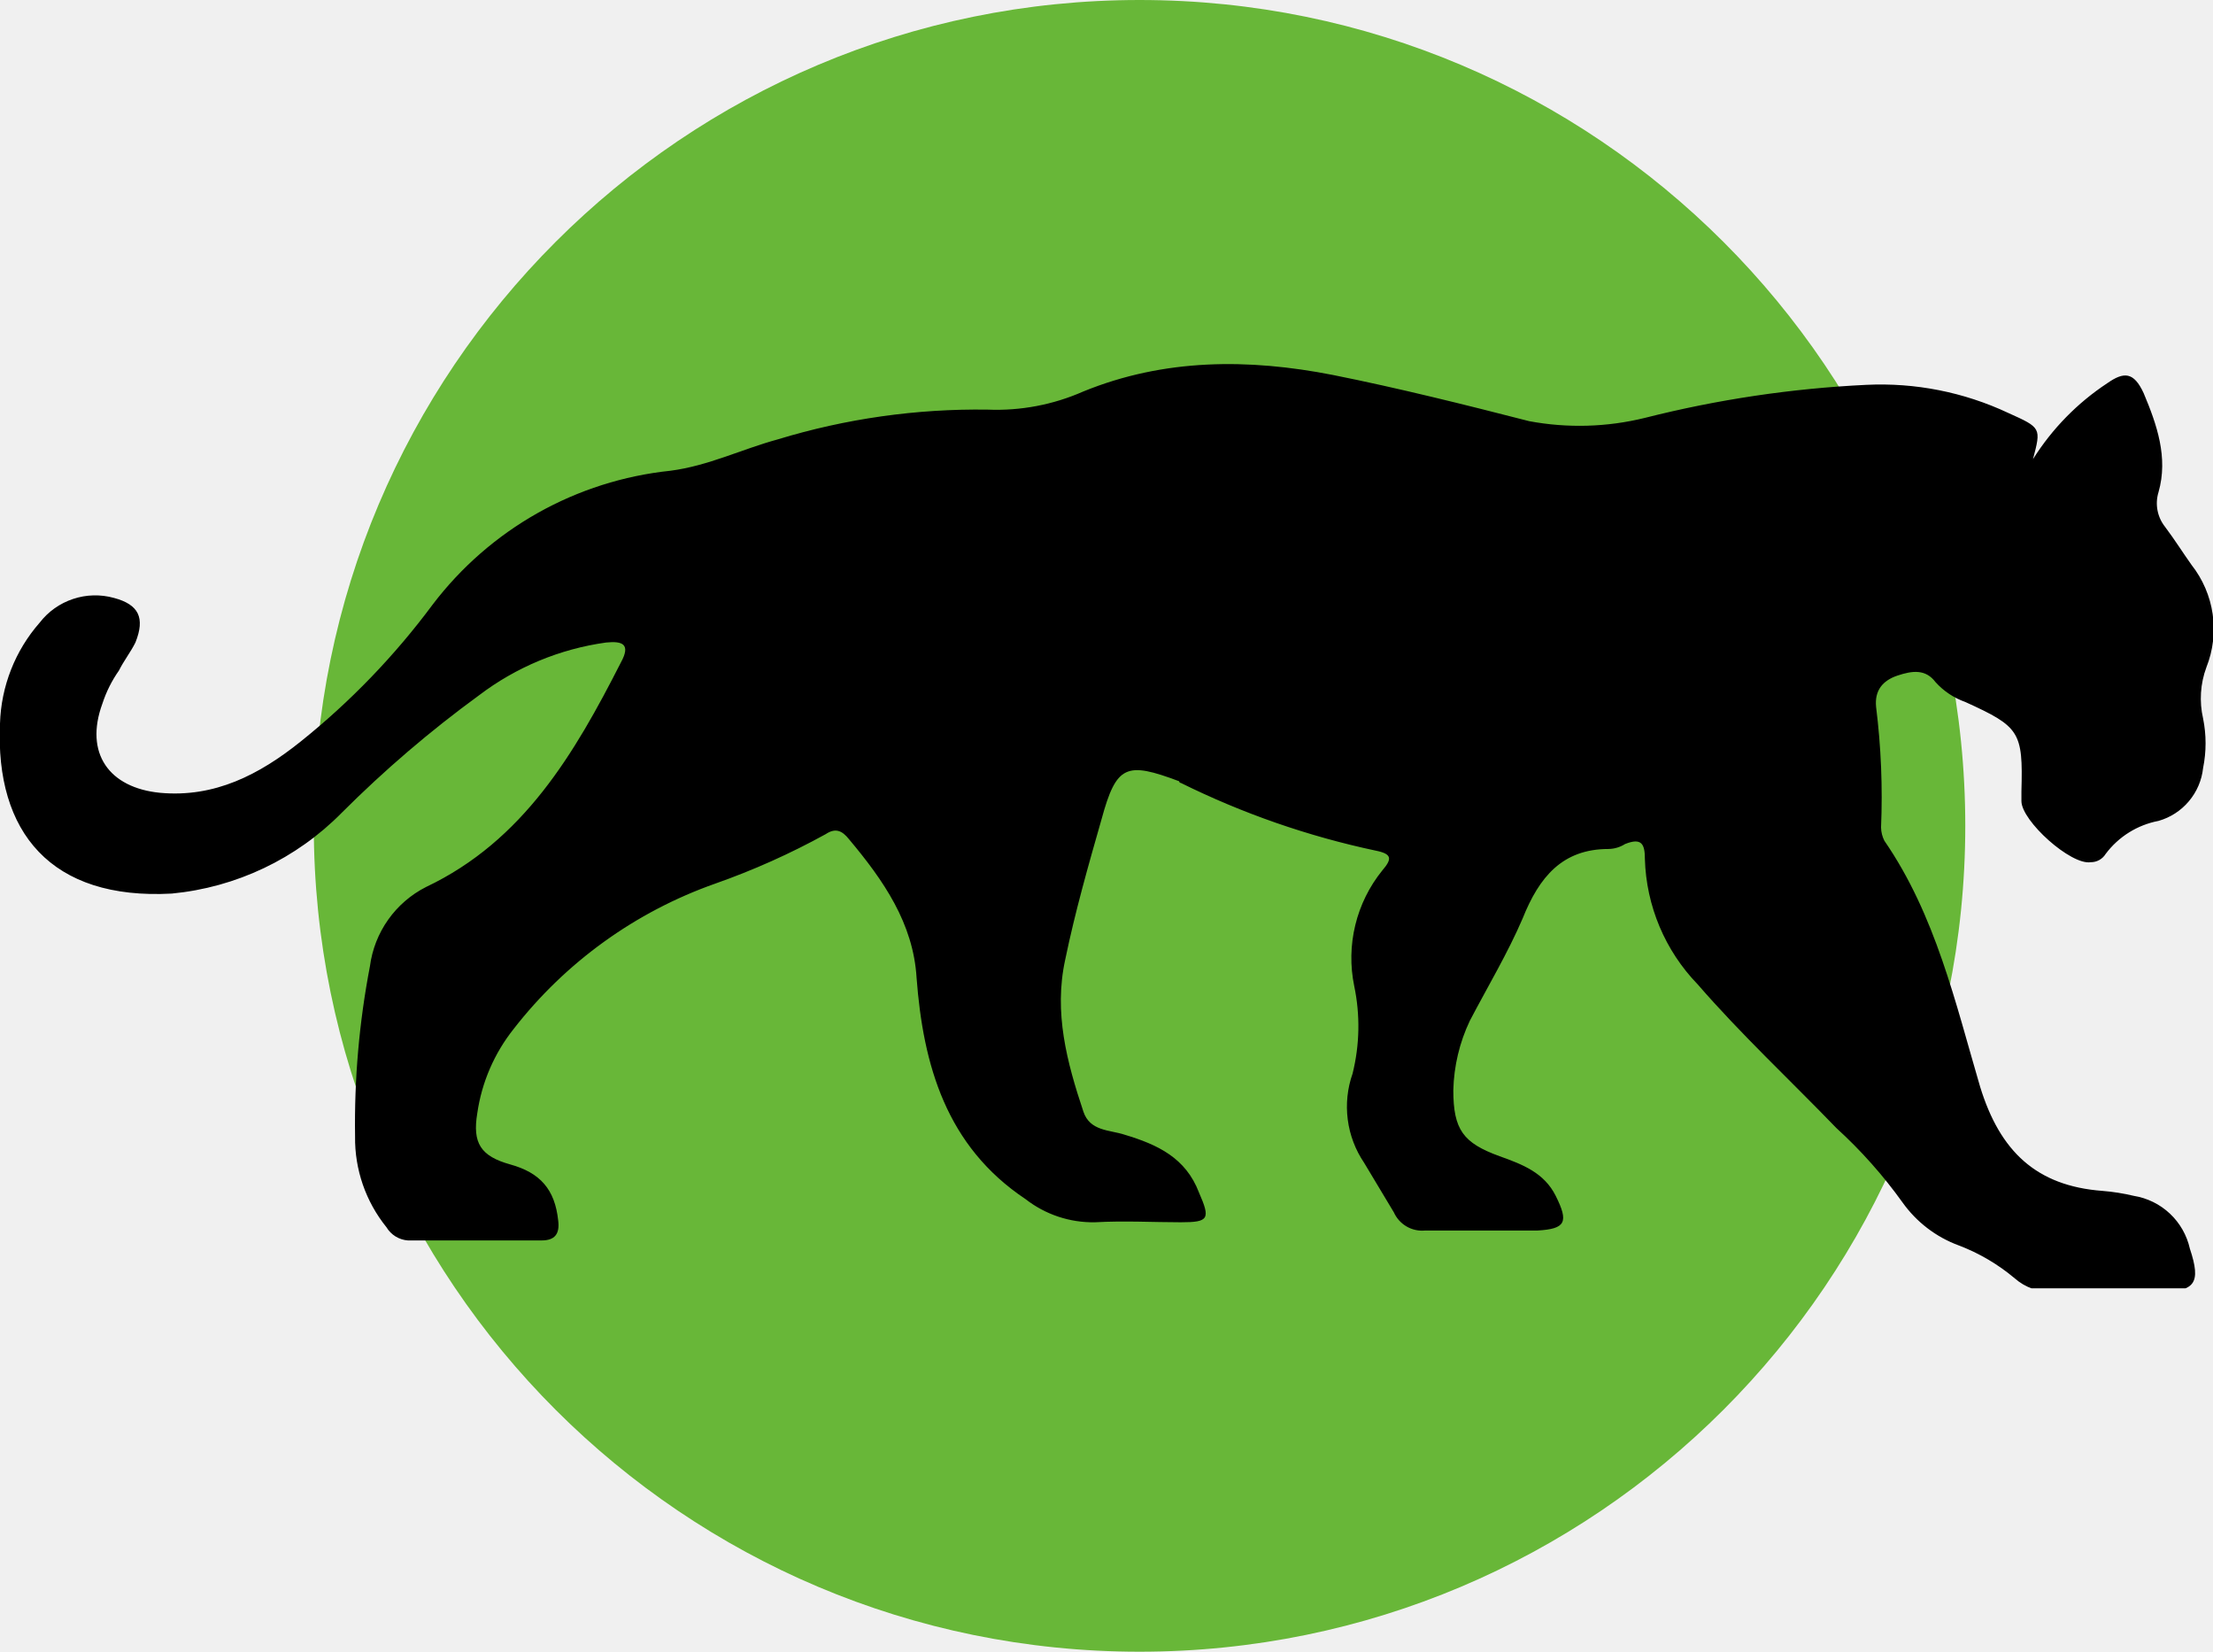
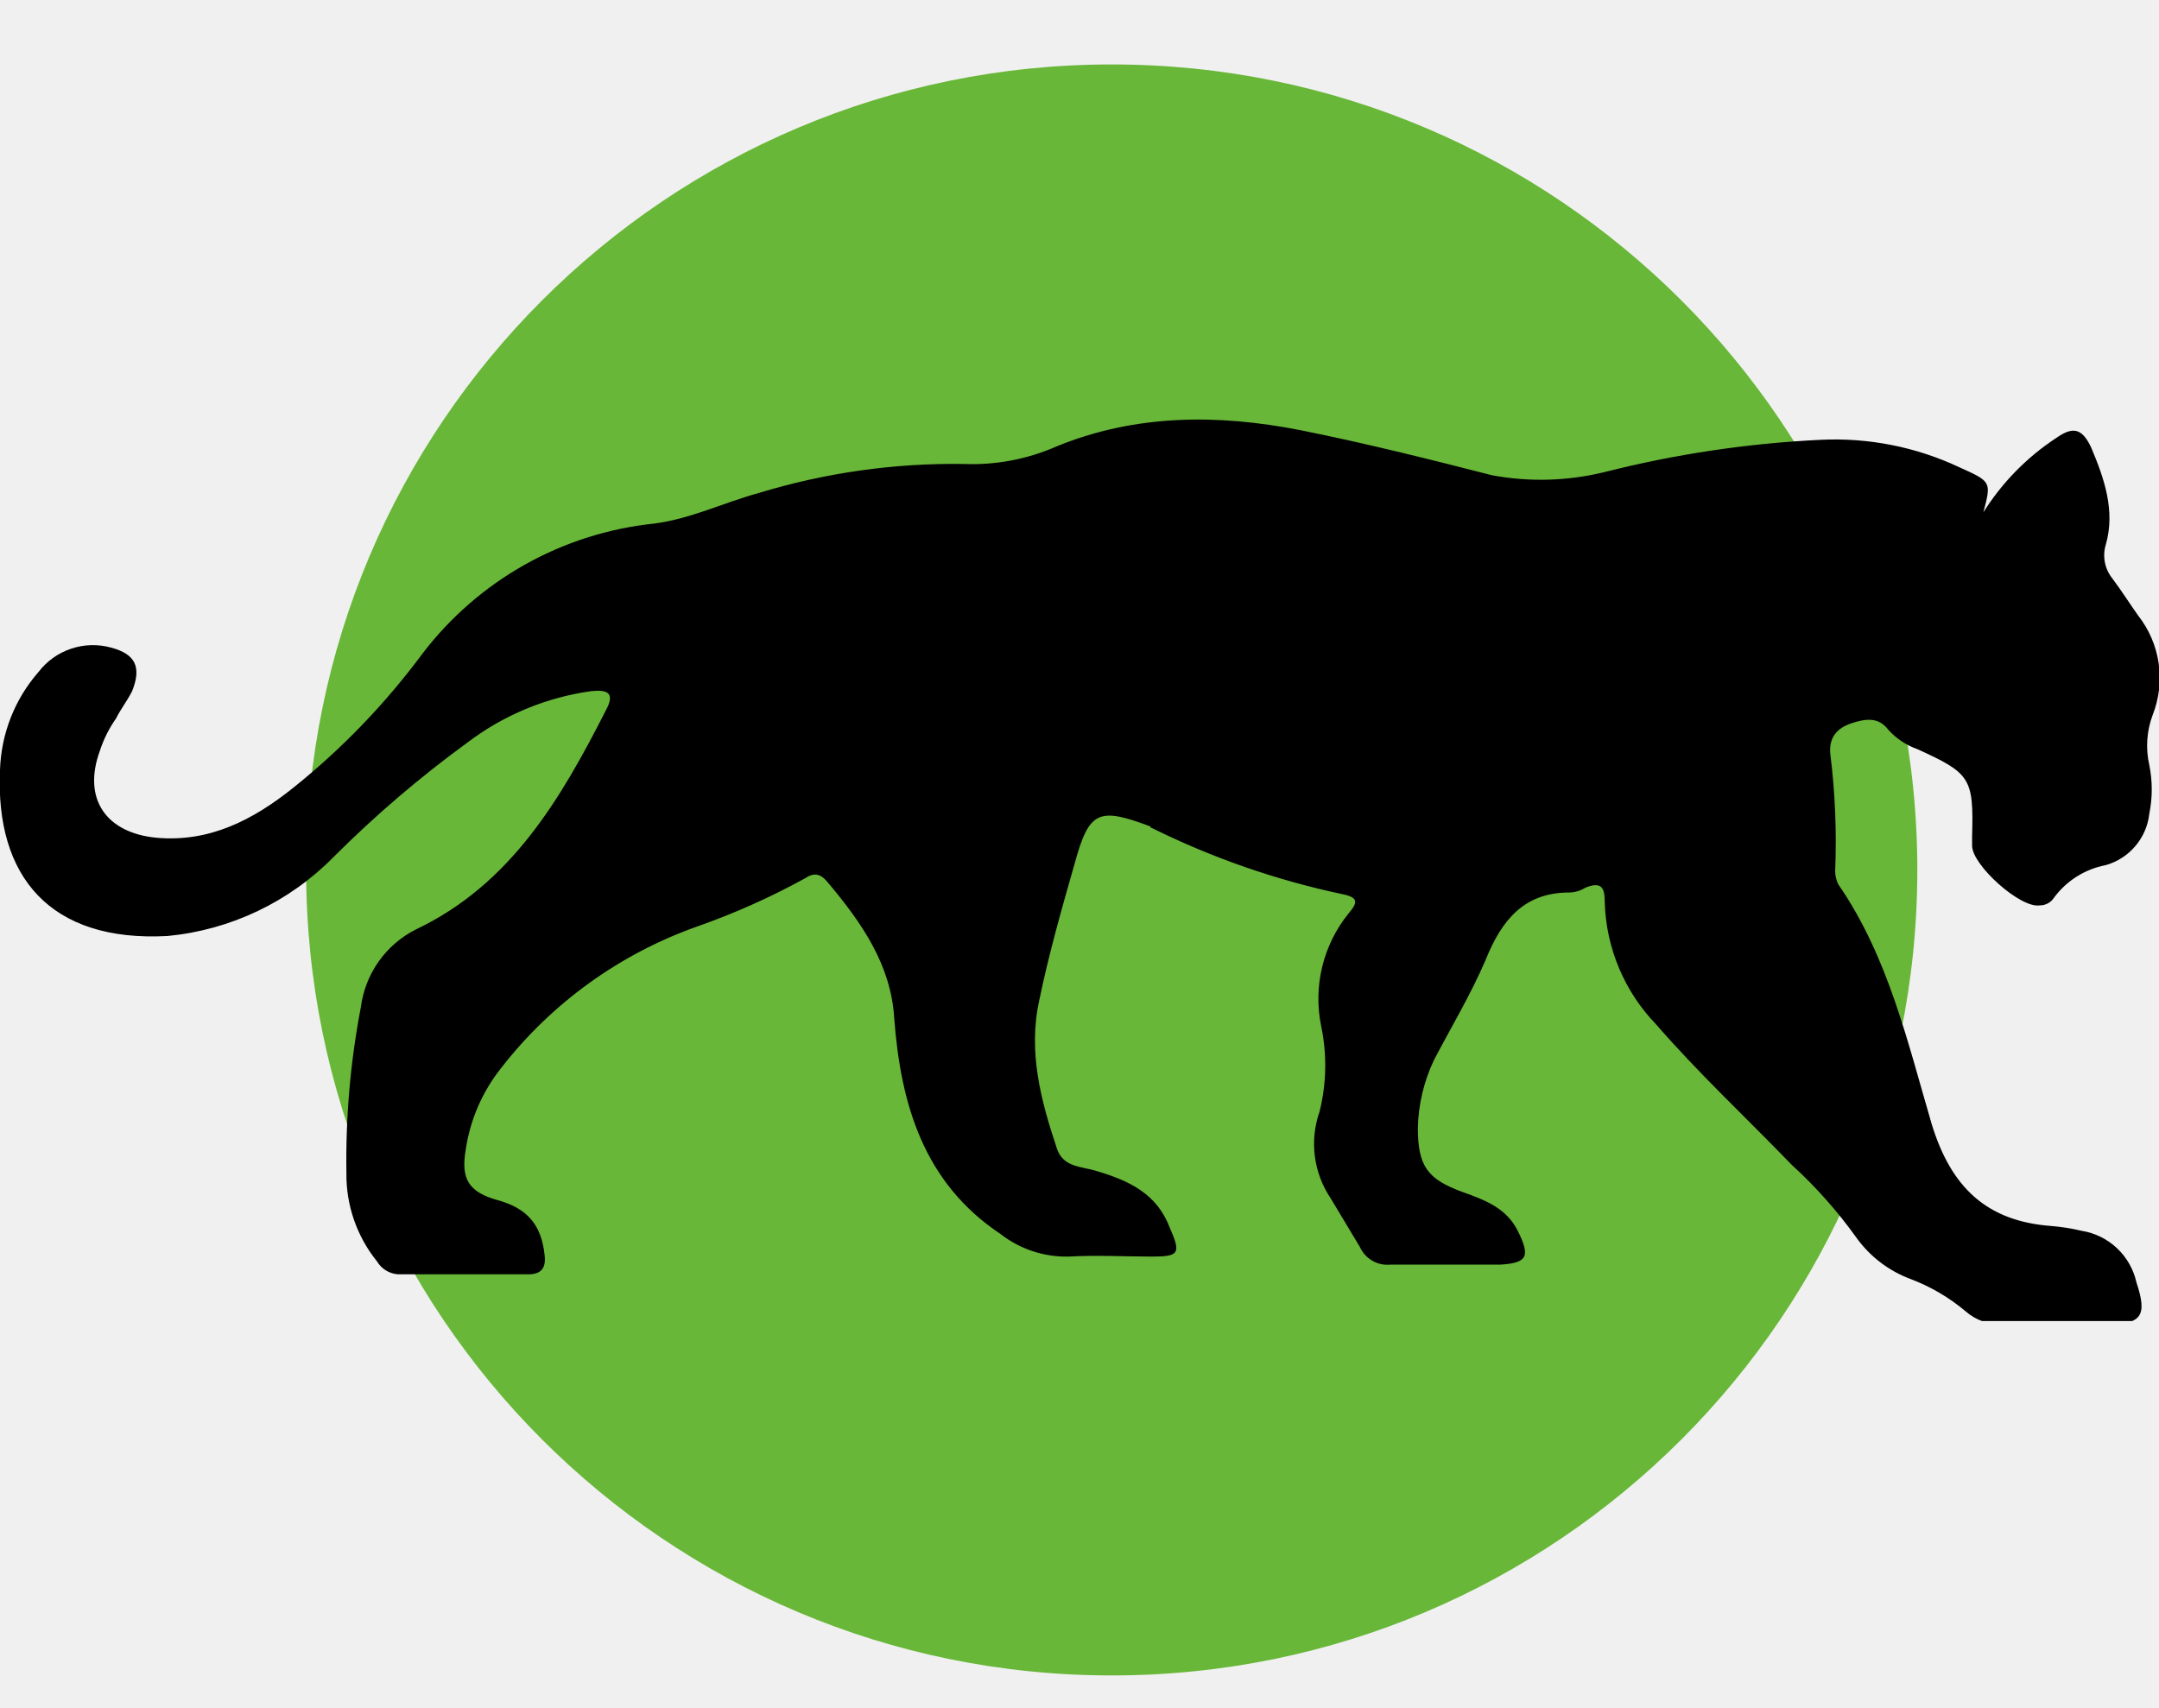
- <svg xmlns="http://www.w3.org/2000/svg" width="67" height="50" viewBox="0 0 67 50" fill="none">
-   <circle cx="34.5" cy="25" r="25" fill="#68B738" />
+ <svg xmlns="http://www.w3.org/2000/svg" width="67" height="53" viewBox="0 0 67 53" fill="none">
+   <circle cx="34.5" cy="27" r="25" fill="#68B738" />
  <g clip-path="url(#clip0)">
-     <path d="M61.55 13.9C62.127 12.982 62.894 12.197 63.8 11.6C64.3 11.25 64.6 11.25 64.9 11.9C65.3 12.85 65.65 13.85 65.35 14.9C65.295 15.078 65.285 15.267 65.32 15.45C65.355 15.633 65.434 15.804 65.55 15.95C65.85 16.35 66.1 16.75 66.35 17.1C66.69 17.532 66.911 18.046 66.99 18.59C67.069 19.134 67.003 19.689 66.8 20.2C66.616 20.696 66.582 21.235 66.7 21.75C66.8 22.245 66.8 22.755 66.7 23.25C66.66 23.621 66.51 23.971 66.269 24.256C66.029 24.541 65.709 24.748 65.35 24.85C64.71 24.972 64.14 25.328 63.75 25.85C63.703 25.927 63.636 25.99 63.558 26.034C63.479 26.078 63.39 26.101 63.3 26.1C62.7 26.2 61.2 24.85 61.2 24.25V23.95C61.25 22.15 61.15 22 59.5 21.25C59.155 21.128 58.845 20.922 58.6 20.65C58.3 20.25 57.9 20.3 57.45 20.45C57 20.6 56.75 20.9 56.8 21.4C56.951 22.61 57.001 23.831 56.95 25.05C56.953 25.189 56.987 25.326 57.05 25.45C58.6 27.7 59.2 30.35 59.95 32.9C60.55 34.85 61.65 35.9 63.65 36.05C63.97 36.075 64.288 36.126 64.6 36.2C65.011 36.266 65.393 36.454 65.696 36.739C65.999 37.024 66.209 37.394 66.3 37.8C66.65 38.85 66.45 39.1 65.4 39.1H62.15C61.729 39.121 61.317 38.978 61 38.7C60.494 38.273 59.919 37.935 59.3 37.7C58.615 37.447 58.023 36.994 57.6 36.4C57.014 35.582 56.344 34.828 55.6 34.15C54.2 32.7 52.7 31.3 51.4 29.8C50.41 28.778 49.84 27.422 49.8 26C49.8 25.55 49.7 25.35 49.2 25.55C49.05 25.645 48.877 25.697 48.7 25.7C47.3 25.7 46.6 26.55 46.1 27.8C45.65 28.85 45.05 29.85 44.5 30.9C44.188 31.557 44.018 32.273 44 33C44 34.2 44.3 34.6 45.4 35C46.1 35.25 46.75 35.5 47.1 36.2C47.5 37 47.4 37.2 46.55 37.25H43.15C42.954 37.269 42.757 37.227 42.586 37.128C42.416 37.029 42.281 36.88 42.2 36.7L41.3 35.2C41.035 34.809 40.865 34.361 40.804 33.892C40.743 33.423 40.793 32.946 40.95 32.5C41.166 31.632 41.184 30.726 41 29.85C40.874 29.24 40.885 28.61 41.032 28.005C41.179 27.399 41.458 26.834 41.85 26.35C42.15 26 42.15 25.85 41.65 25.75C39.605 25.316 37.623 24.627 35.75 23.7C35.737 23.7 35.724 23.695 35.715 23.685C35.705 23.676 35.7 23.663 35.7 23.65C34.1 23.05 33.8 23.15 33.35 24.8C32.95 26.2 32.55 27.6 32.25 29.05C31.9 30.65 32.3 32.15 32.8 33.65C33 34.25 33.6 34.2 34.05 34.35C35.05 34.65 35.9 35.05 36.3 36.1C36.65 36.9 36.6 37 35.75 37C34.9 37 34.05 36.95 33.15 37C32.391 37.014 31.649 36.767 31.05 36.3C28.65 34.7 27.95 32.25 27.75 29.6C27.65 27.95 26.75 26.65 25.7 25.4C25.5 25.15 25.3 25.05 25 25.25C23.927 25.842 22.806 26.343 21.65 26.75C19.237 27.602 17.12 29.129 15.55 31.15C14.964 31.887 14.584 32.767 14.45 33.7C14.3 34.6 14.55 35 15.45 35.25C16.35 35.5 16.8 36 16.9 36.95C16.95 37.35 16.8 37.55 16.4 37.55H12.35C12.217 37.541 12.089 37.499 11.976 37.43C11.863 37.36 11.768 37.264 11.7 37.15C11.072 36.372 10.736 35.4 10.75 34.4C10.724 32.672 10.874 30.947 11.2 29.25C11.267 28.742 11.456 28.258 11.753 27.839C12.049 27.421 12.443 27.081 12.9 26.85C15.85 25.45 17.4 22.8 18.8 20.05C19.1 19.5 18.85 19.4 18.35 19.45C16.951 19.644 15.625 20.195 14.5 21.05C13.027 22.124 11.64 23.311 10.35 24.6C8.975 25.997 7.151 26.864 5.2 27.05C1.55 27.25 -0.15 25.2 -2.12286e-05 21.9C0.034 20.775 0.458 19.696 1.2 18.85C1.458 18.515 1.81 18.265 2.211 18.132C2.611 17.998 3.043 17.987 3.45 18.1C4.2 18.3 4.4 18.7 4.1 19.45C3.95 19.75 3.75 20 3.6 20.3C3.384 20.607 3.216 20.944 3.1 21.3C2.55 22.8 3.3 23.85 4.85 24C6.5 24.15 7.85 23.45 9.1 22.45C10.606 21.244 11.95 19.849 13.1 18.3C13.96 17.169 15.042 16.226 16.28 15.529C17.519 14.832 18.887 14.397 20.3 14.25C21.45 14.1 22.45 13.6 23.55 13.3C25.607 12.673 27.75 12.369 29.9 12.4C30.896 12.441 31.888 12.253 32.8 11.85C35.25 10.85 37.8 10.85 40.35 11.35C42.35 11.75 44.35 12.25 46.3 12.75C47.461 12.966 48.654 12.932 49.8 12.65C51.994 12.094 54.239 11.759 56.5 11.65C57.981 11.578 59.458 11.87 60.8 12.5C61.8 12.95 61.8 12.95 61.55 13.9Z" fill="black" />
+     <path d="M61.55 15.9C62.127 14.982 62.894 14.197 63.8 13.6C64.3 13.25 64.6 13.25 64.9 13.9C65.3 14.85 65.65 15.85 65.35 16.9C65.295 17.078 65.285 17.267 65.32 17.45C65.355 17.633 65.434 17.804 65.55 17.95C65.85 18.35 66.1 18.75 66.35 19.1C66.69 19.532 66.911 20.046 66.99 20.59C67.069 21.134 67.003 21.689 66.8 22.2C66.616 22.696 66.582 23.235 66.7 23.75C66.8 24.245 66.8 24.755 66.7 25.25C66.66 25.621 66.51 25.971 66.269 26.256C66.029 26.541 65.709 26.748 65.35 26.85C64.71 26.972 64.14 27.328 63.75 27.85C63.703 27.927 63.636 27.99 63.558 28.034C63.479 28.078 63.39 28.101 63.3 28.1C62.7 28.2 61.2 26.85 61.2 26.25V25.95C61.25 24.15 61.15 24 59.5 23.25C59.155 23.128 58.845 22.922 58.6 22.65C58.3 22.25 57.9 22.3 57.45 22.45C57 22.6 56.75 22.9 56.8 23.4C56.951 24.61 57.001 25.831 56.95 27.05C56.953 27.189 56.987 27.326 57.05 27.45C58.6 29.7 59.2 32.35 59.95 34.9C60.55 36.85 61.65 37.9 63.65 38.05C63.97 38.075 64.288 38.126 64.6 38.2C65.011 38.266 65.393 38.454 65.696 38.739C65.999 39.024 66.209 39.394 66.3 39.8C66.65 40.85 66.45 41.1 65.4 41.1H62.15C61.729 41.121 61.317 40.978 61 40.7C60.494 40.273 59.919 39.935 59.3 39.7C58.615 39.447 58.023 38.994 57.6 38.4C57.014 37.582 56.344 36.828 55.6 36.15C54.2 34.7 52.7 33.3 51.4 31.8C50.41 30.778 49.84 29.422 49.8 28C49.8 27.55 49.7 27.35 49.2 27.55C49.05 27.645 48.877 27.697 48.7 27.7C47.3 27.7 46.6 28.55 46.1 29.8C45.65 30.85 45.05 31.85 44.5 32.9C44.188 33.557 44.018 34.273 44 35C44 36.2 44.3 36.6 45.4 37C46.1 37.25 46.75 37.5 47.1 38.2C47.5 39 47.4 39.2 46.55 39.25H43.15C42.954 39.269 42.757 39.227 42.586 39.128C42.416 39.029 42.281 38.88 42.2 38.7L41.3 37.2C41.035 36.809 40.865 36.361 40.804 35.892C40.743 35.423 40.793 34.946 40.95 34.5C41.166 33.632 41.184 32.726 41 31.85C40.874 31.24 40.885 30.61 41.032 30.005C41.179 29.399 41.458 28.834 41.85 28.35C42.15 28 42.15 27.85 41.65 27.75C39.605 27.316 37.623 26.627 35.75 25.7C35.737 25.7 35.724 25.695 35.715 25.685C35.705 25.676 35.7 25.663 35.7 25.65C34.1 25.05 33.8 25.15 33.35 26.8C32.95 28.2 32.55 29.6 32.25 31.05C31.9 32.65 32.3 34.15 32.8 35.65C33 36.25 33.6 36.2 34.05 36.35C35.05 36.65 35.9 37.05 36.3 38.1C36.65 38.9 36.6 39 35.75 39C34.9 39 34.05 38.95 33.15 39C32.391 39.014 31.649 38.767 31.05 38.3C28.65 36.7 27.95 34.25 27.75 31.6C27.65 29.95 26.75 28.65 25.7 27.4C25.5 27.15 25.3 27.05 25 27.25C23.927 27.842 22.806 28.343 21.65 28.75C19.237 29.602 17.12 31.129 15.55 33.15C14.964 33.888 14.584 34.767 14.45 35.7C14.3 36.6 14.55 37 15.45 37.25C16.35 37.5 16.8 38 16.9 38.95C16.95 39.35 16.8 39.55 16.4 39.55H12.35C12.217 39.541 12.089 39.499 11.976 39.43C11.863 39.36 11.768 39.264 11.7 39.15C11.072 38.372 10.736 37.4 10.75 36.4C10.724 34.672 10.874 32.947 11.2 31.25C11.267 30.742 11.456 30.258 11.753 29.839C12.049 29.421 12.443 29.081 12.9 28.85C15.85 27.45 17.4 24.8 18.8 22.05C19.1 21.5 18.85 21.4 18.35 21.45C16.951 21.644 15.625 22.195 14.5 23.05C13.027 24.124 11.64 25.311 10.35 26.6C8.975 27.997 7.151 28.864 5.2 29.05C1.55 29.25 -0.15 27.2 -2.12286e-05 23.9C0.034 22.775 0.458 21.696 1.2 20.85C1.458 20.515 1.81 20.265 2.211 20.132C2.611 19.998 3.043 19.987 3.45 20.1C4.2 20.3 4.4 20.7 4.1 21.45C3.95 21.75 3.75 22 3.6 22.3C3.384 22.607 3.216 22.944 3.1 23.3C2.55 24.8 3.3 25.85 4.85 26C6.5 26.15 7.85 25.45 9.1 24.45C10.606 23.244 11.95 21.849 13.1 20.3C13.96 19.169 15.042 18.226 16.28 17.529C17.519 16.832 18.887 16.397 20.3 16.25C21.45 16.1 22.45 15.6 23.55 15.3C25.607 14.673 27.75 14.369 29.9 14.4C30.896 14.441 31.888 14.253 32.8 13.85C35.25 12.85 37.8 12.85 40.35 13.35C42.35 13.75 44.35 14.25 46.3 14.75C47.461 14.966 48.654 14.932 49.8 14.65C51.994 14.094 54.239 13.759 56.5 13.65C57.981 13.578 59.458 13.87 60.8 14.5C61.8 14.95 61.8 14.95 61.55 15.9Z" fill="black" />
  </g>
  <defs>
    <clipPath id="clip0">
-       <rect width="67" height="28" fill="white" transform="translate(0 11)" />
+       <rect width="67" height="28" fill="white" transform="translate(0 13)" />
    </clipPath>
  </defs>
</svg>
